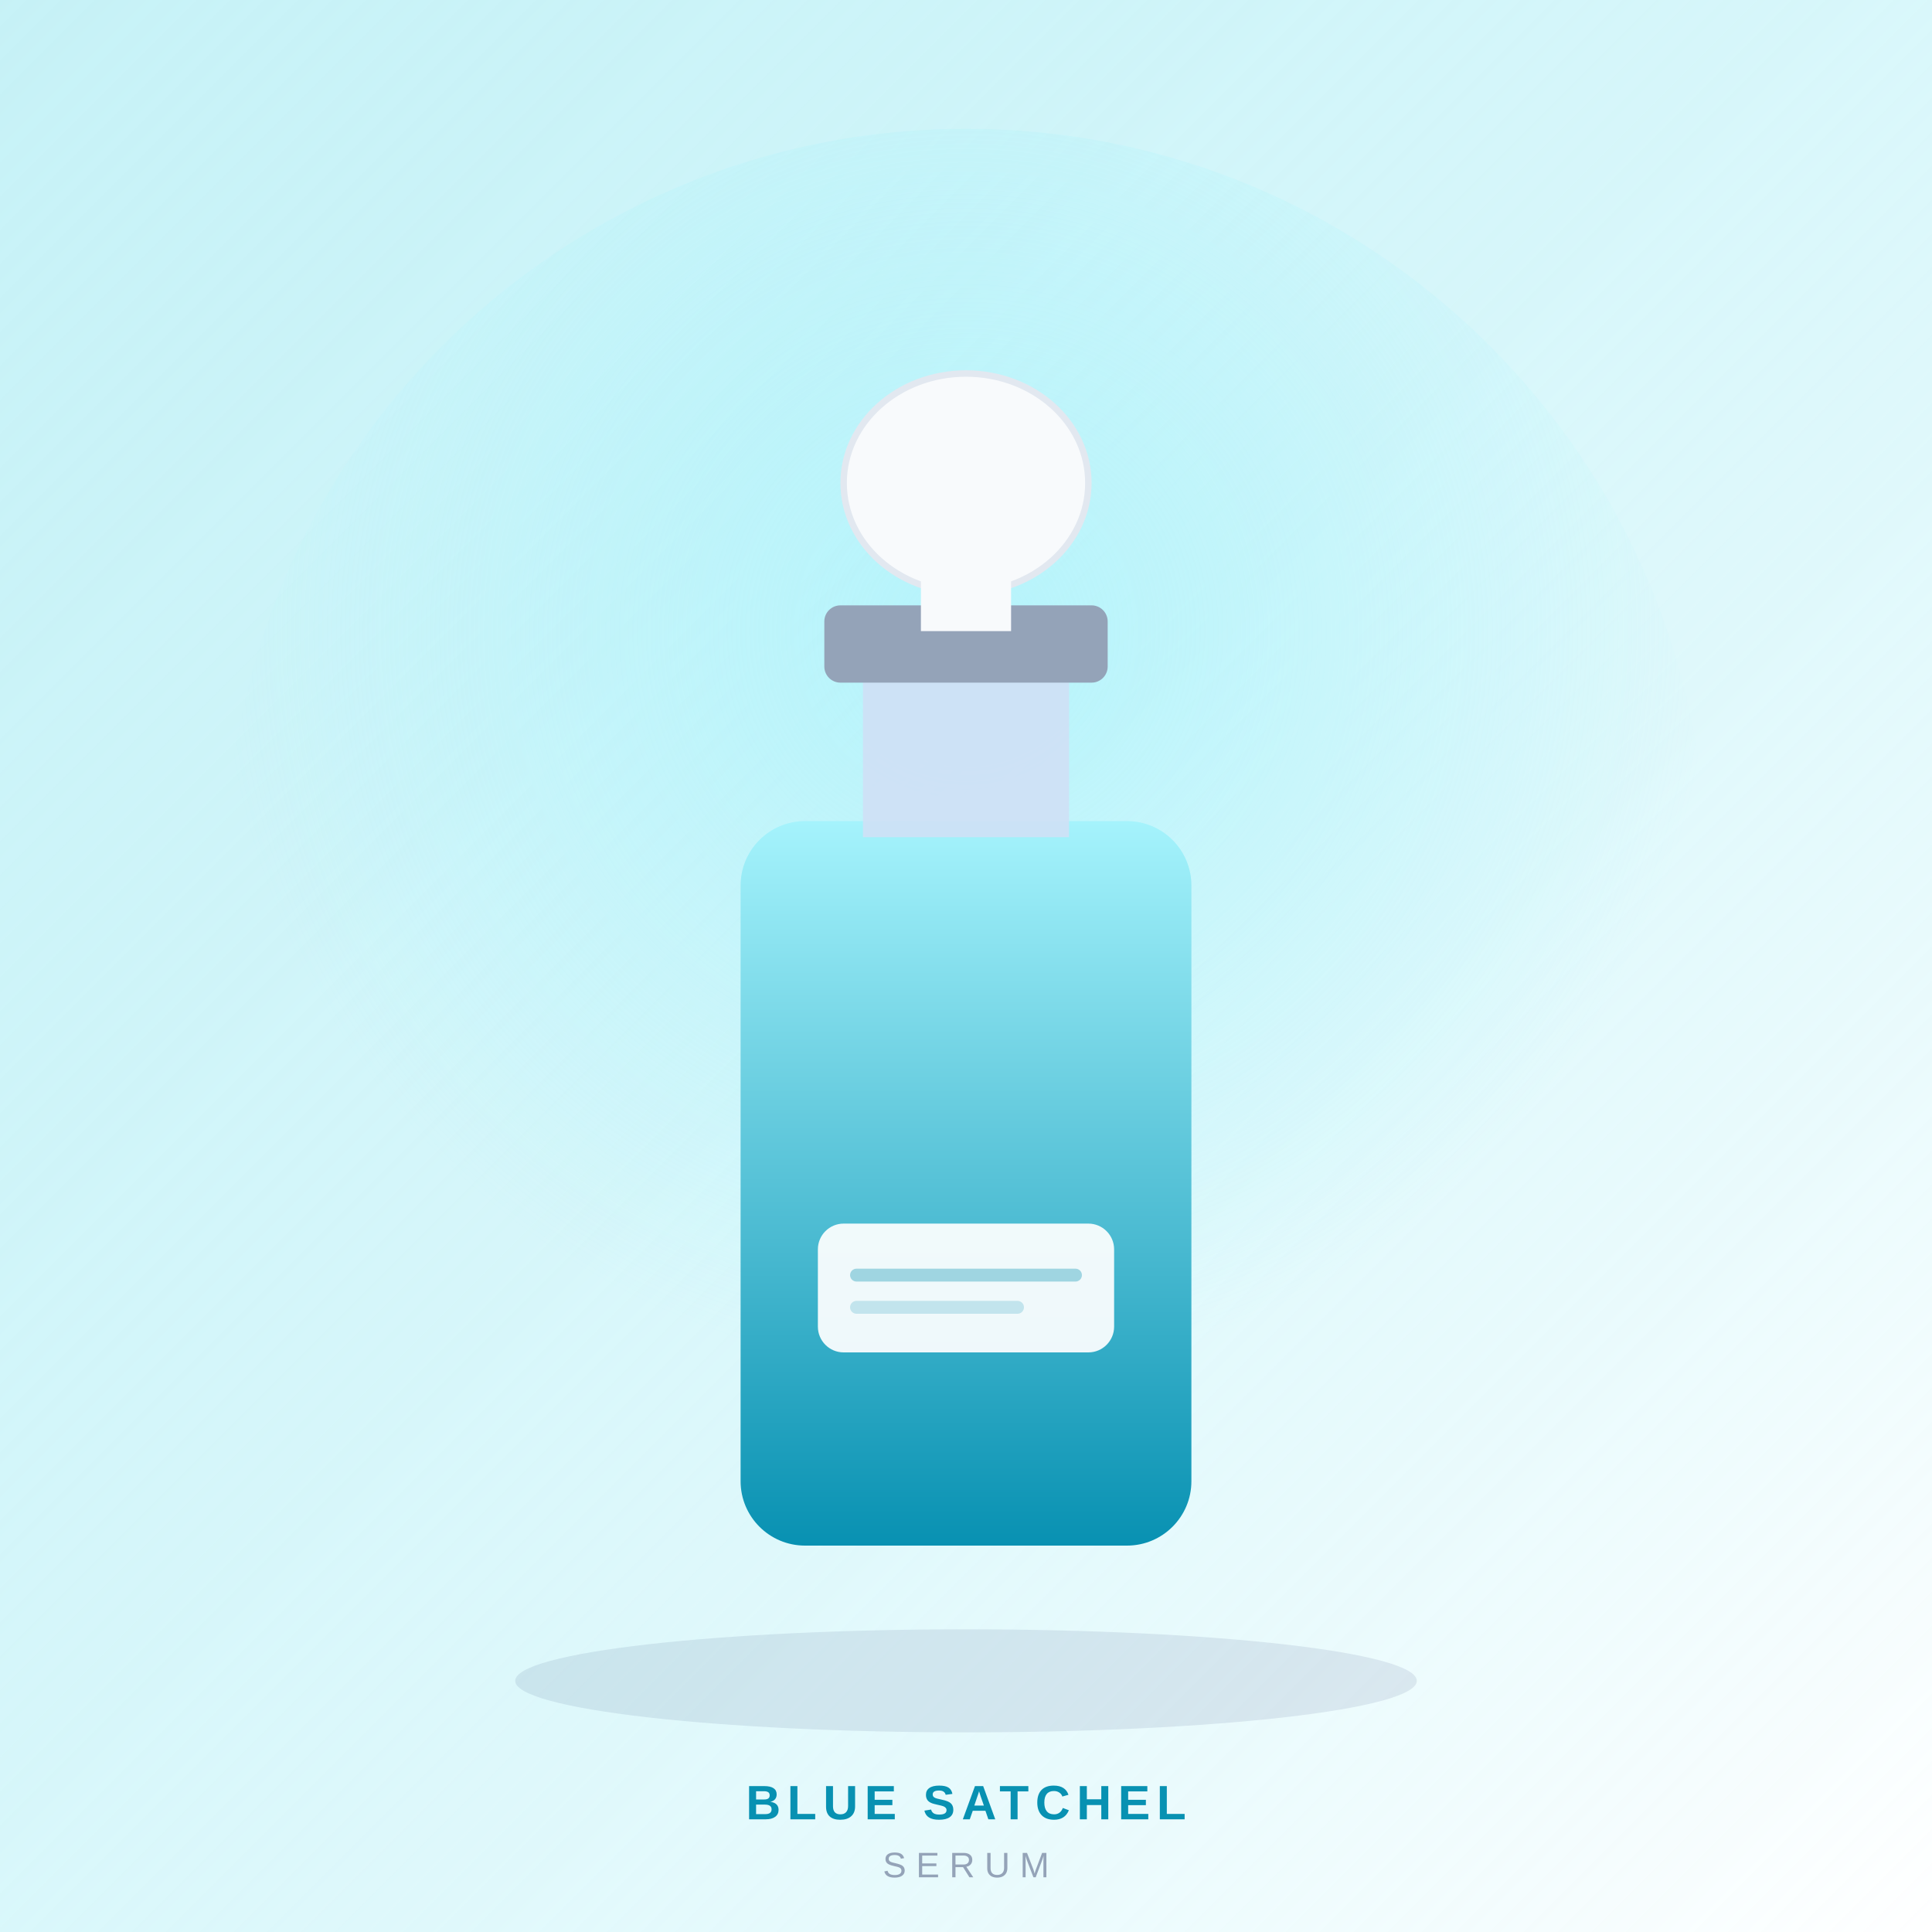
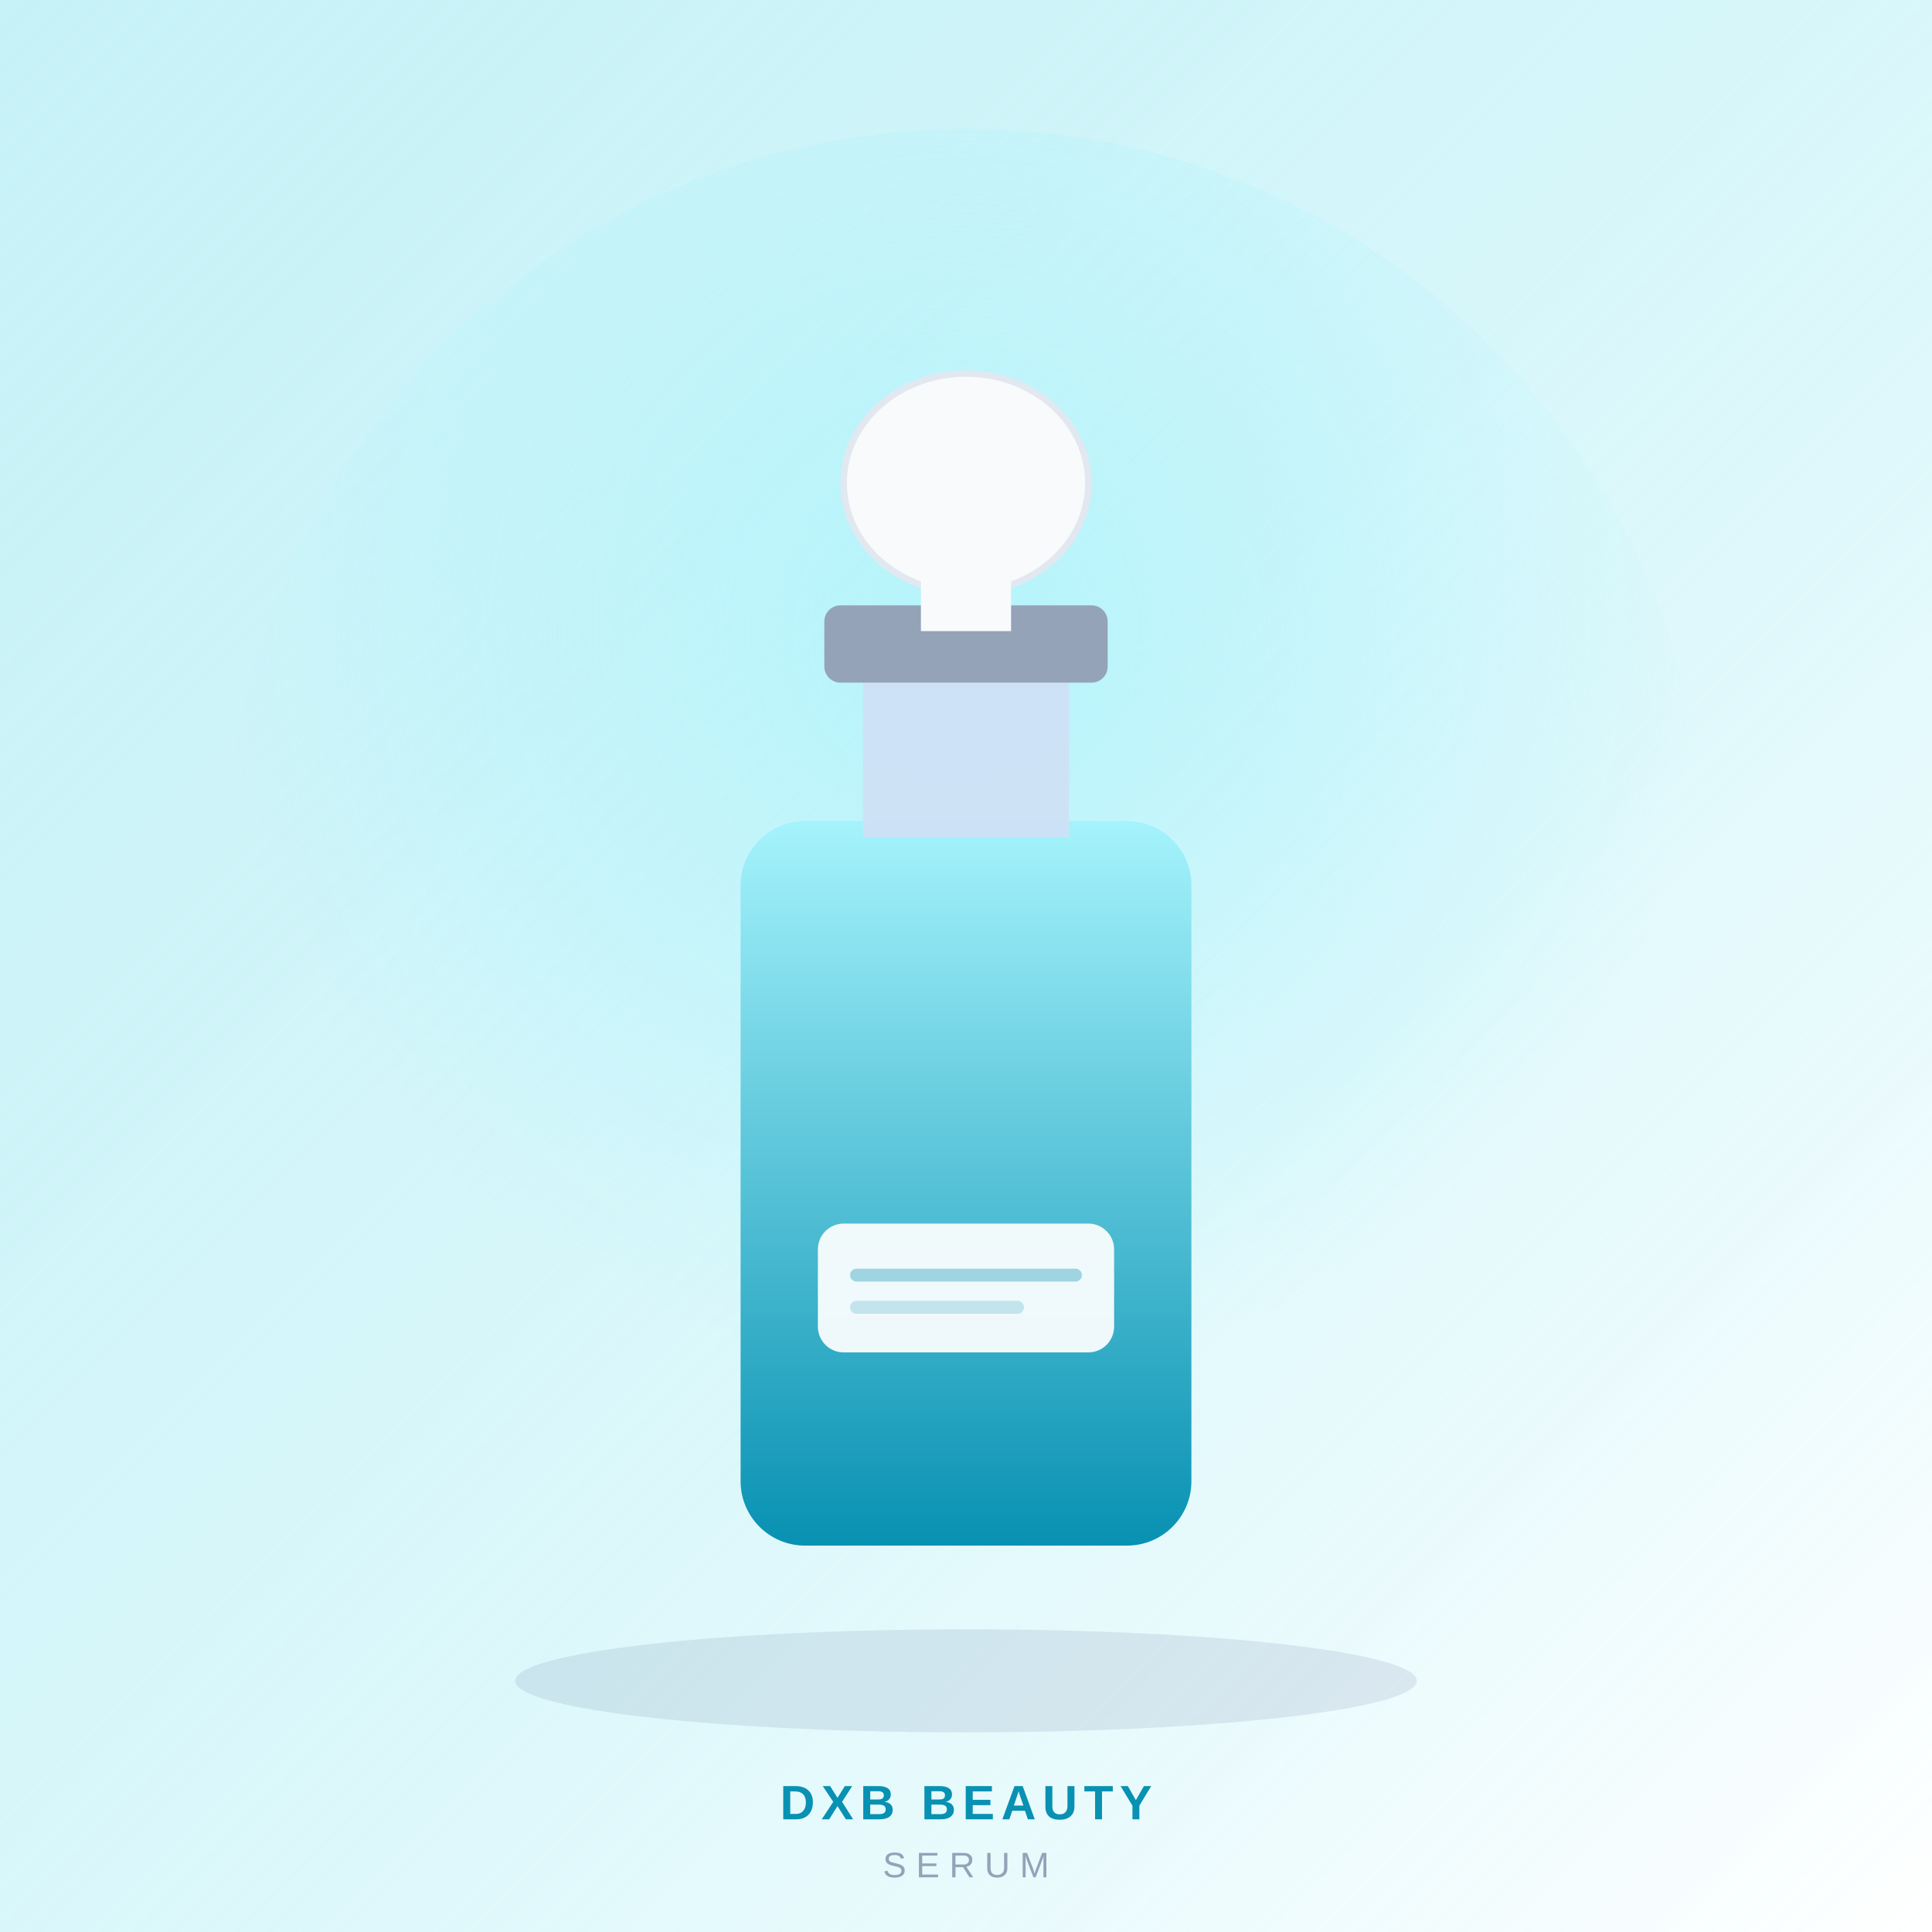
<svg xmlns="http://www.w3.org/2000/svg" width="600" height="600" viewBox="0 0 600 600">
  <defs>
    <linearGradient id="bg" x1="0" y1="0" x2="1" y2="1">
      <stop offset="0%" stop-color="#a5f3fc" stop-opacity="0.55" />
      <stop offset="100%" stop-color="#ffffff" />
    </linearGradient>
    <linearGradient id="body" x1="0" y1="0" x2="0" y2="1">
      <stop offset="0%" stop-color="#a5f3fc" />
      <stop offset="100%" stop-color="#0891b2" />
    </linearGradient>
    <radialGradient id="spot" cx="50%" cy="34%" r="50%">
      <stop offset="0%" stop-color="#a5f3fc" stop-opacity="0.65" />
      <stop offset="100%" stop-color="#a5f3fc" stop-opacity="0" />
    </radialGradient>
  </defs>
  <rect width="600" height="600" fill="url(#bg)" />
  <ellipse cx="300" cy="270" rx="230" ry="230" fill="url(#spot)" />
  <ellipse cx="300" cy="522" rx="140" ry="16" fill="#0f2064" opacity="0.09" />
  <rect x="230" y="255" width="140" height="225" rx="20" fill="url(#body)" />
  <rect x="254" y="380" width="92" height="40" rx="8" fill="#ffffff" opacity="0.92" />
  <rect x="264" y="394" width="72" height="4" rx="2" fill="#0891b2" opacity="0.35" />
  <rect x="264" y="404" width="54" height="4" rx="2" fill="#0891b2" opacity="0.2" />
  <rect x="268" y="205" width="64" height="55" fill="#cfe0f5" opacity="0.9" />
  <rect x="256" y="188" width="88" height="24" rx="5" fill="#94a3b8" />
  <ellipse cx="300" cy="150" rx="38" ry="34" fill="#f8fafc" stroke="#e2e8f0" stroke-width="2" />
  <rect x="286" y="178" width="28" height="18" fill="#f8fafc" />
-   <text x="300" y="565" text-anchor="middle" font-family="Arial, sans-serif" font-size="15" font-weight="700" letter-spacing="2" fill="#0891b2">BLUE SATCHEL</text>
+   <text x="300" y="565" text-anchor="middle" font-family="Arial, sans-serif" font-size="15" font-weight="700" letter-spacing="2" fill="#0891b2">DXB BEAUTY</text>
  <text x="300" y="583" text-anchor="middle" font-family="Arial, sans-serif" font-size="11" letter-spacing="3" fill="#94a3b8">SERUM</text>
</svg>
